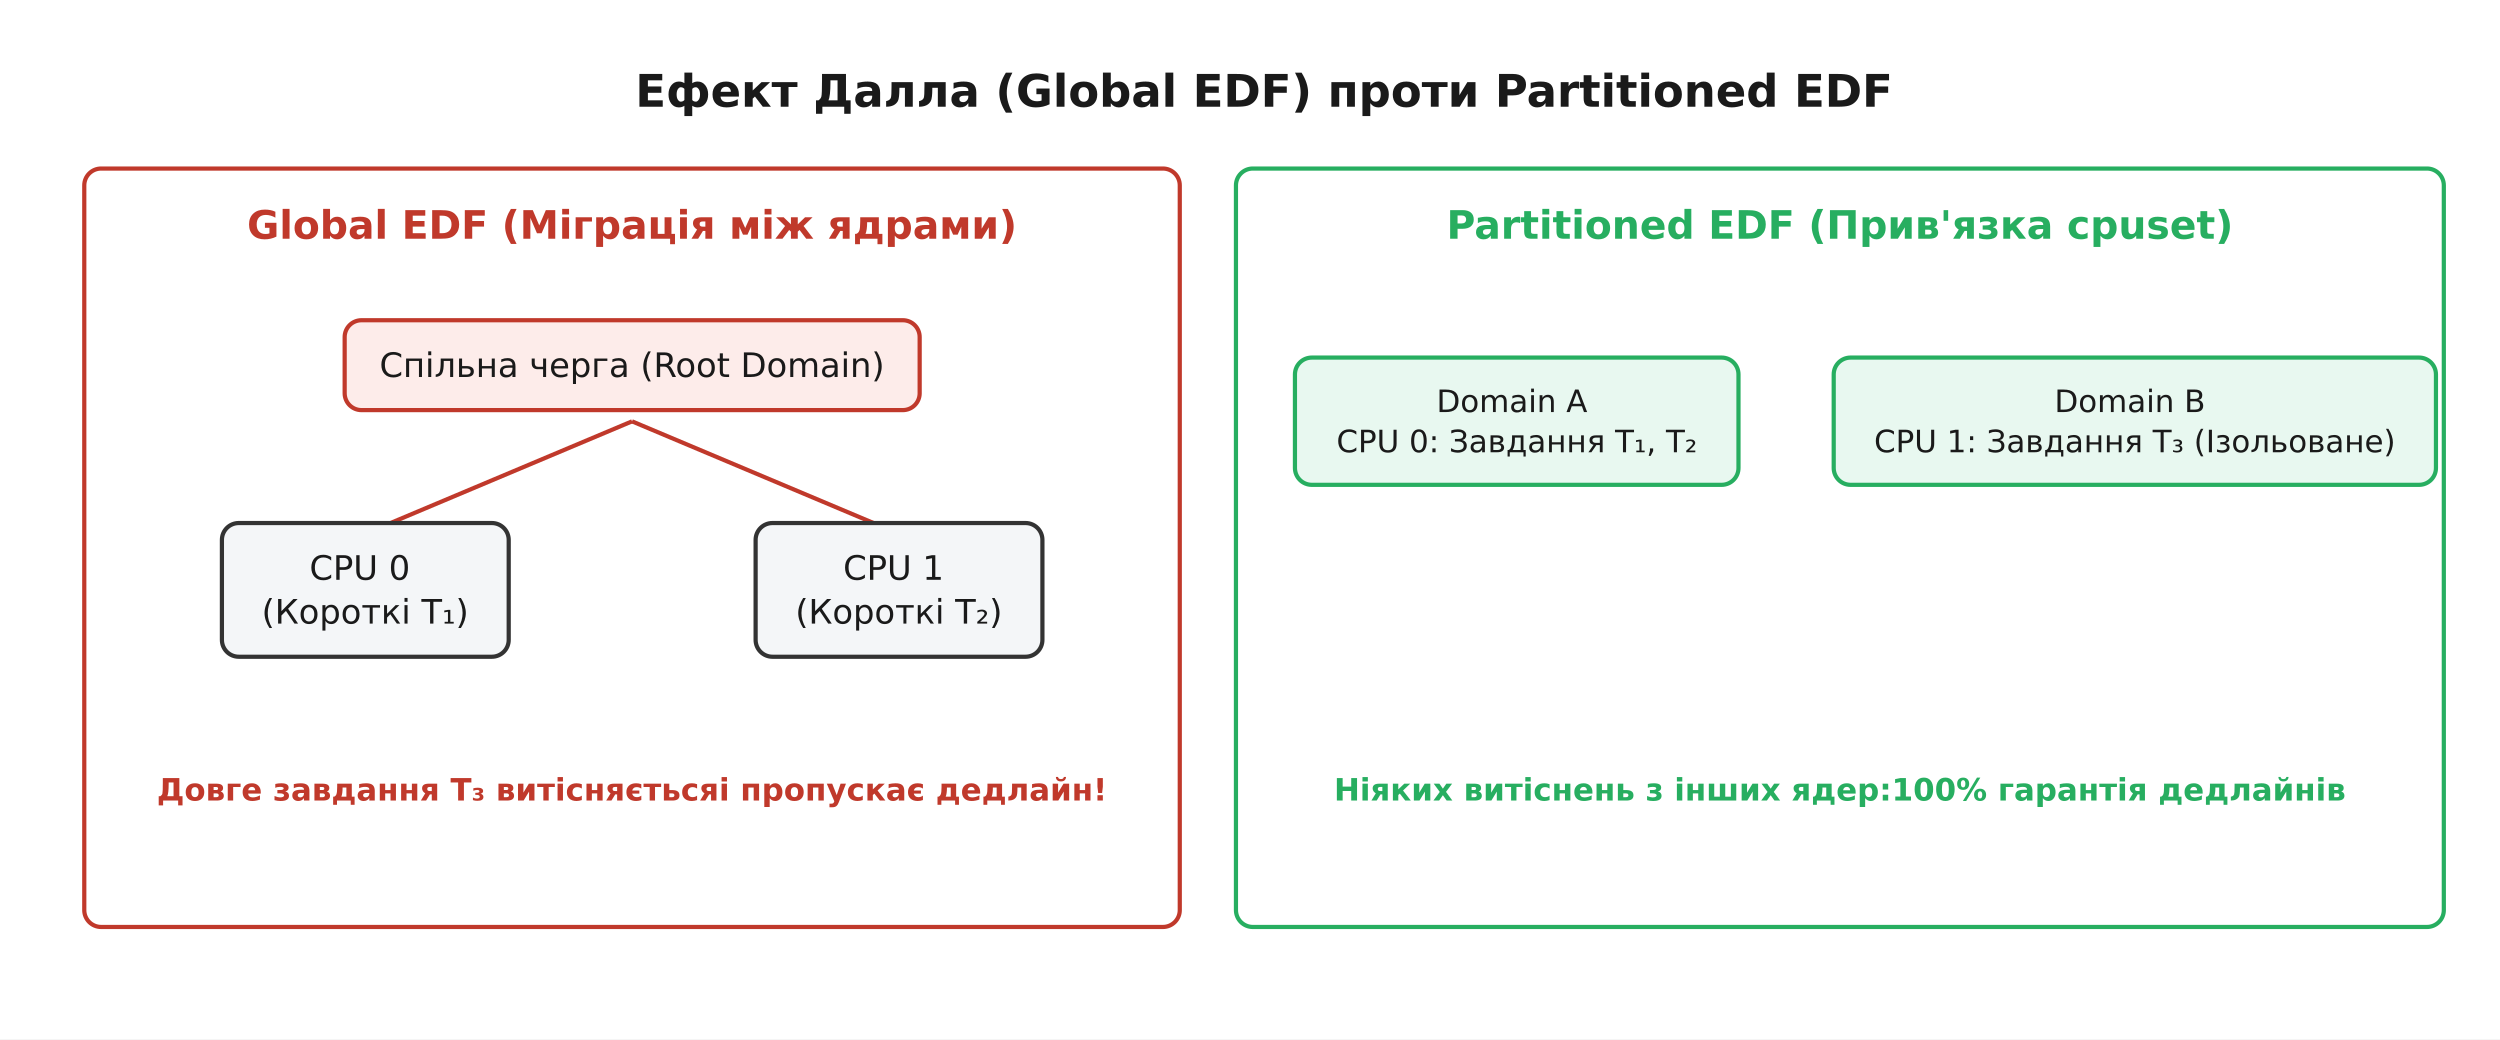
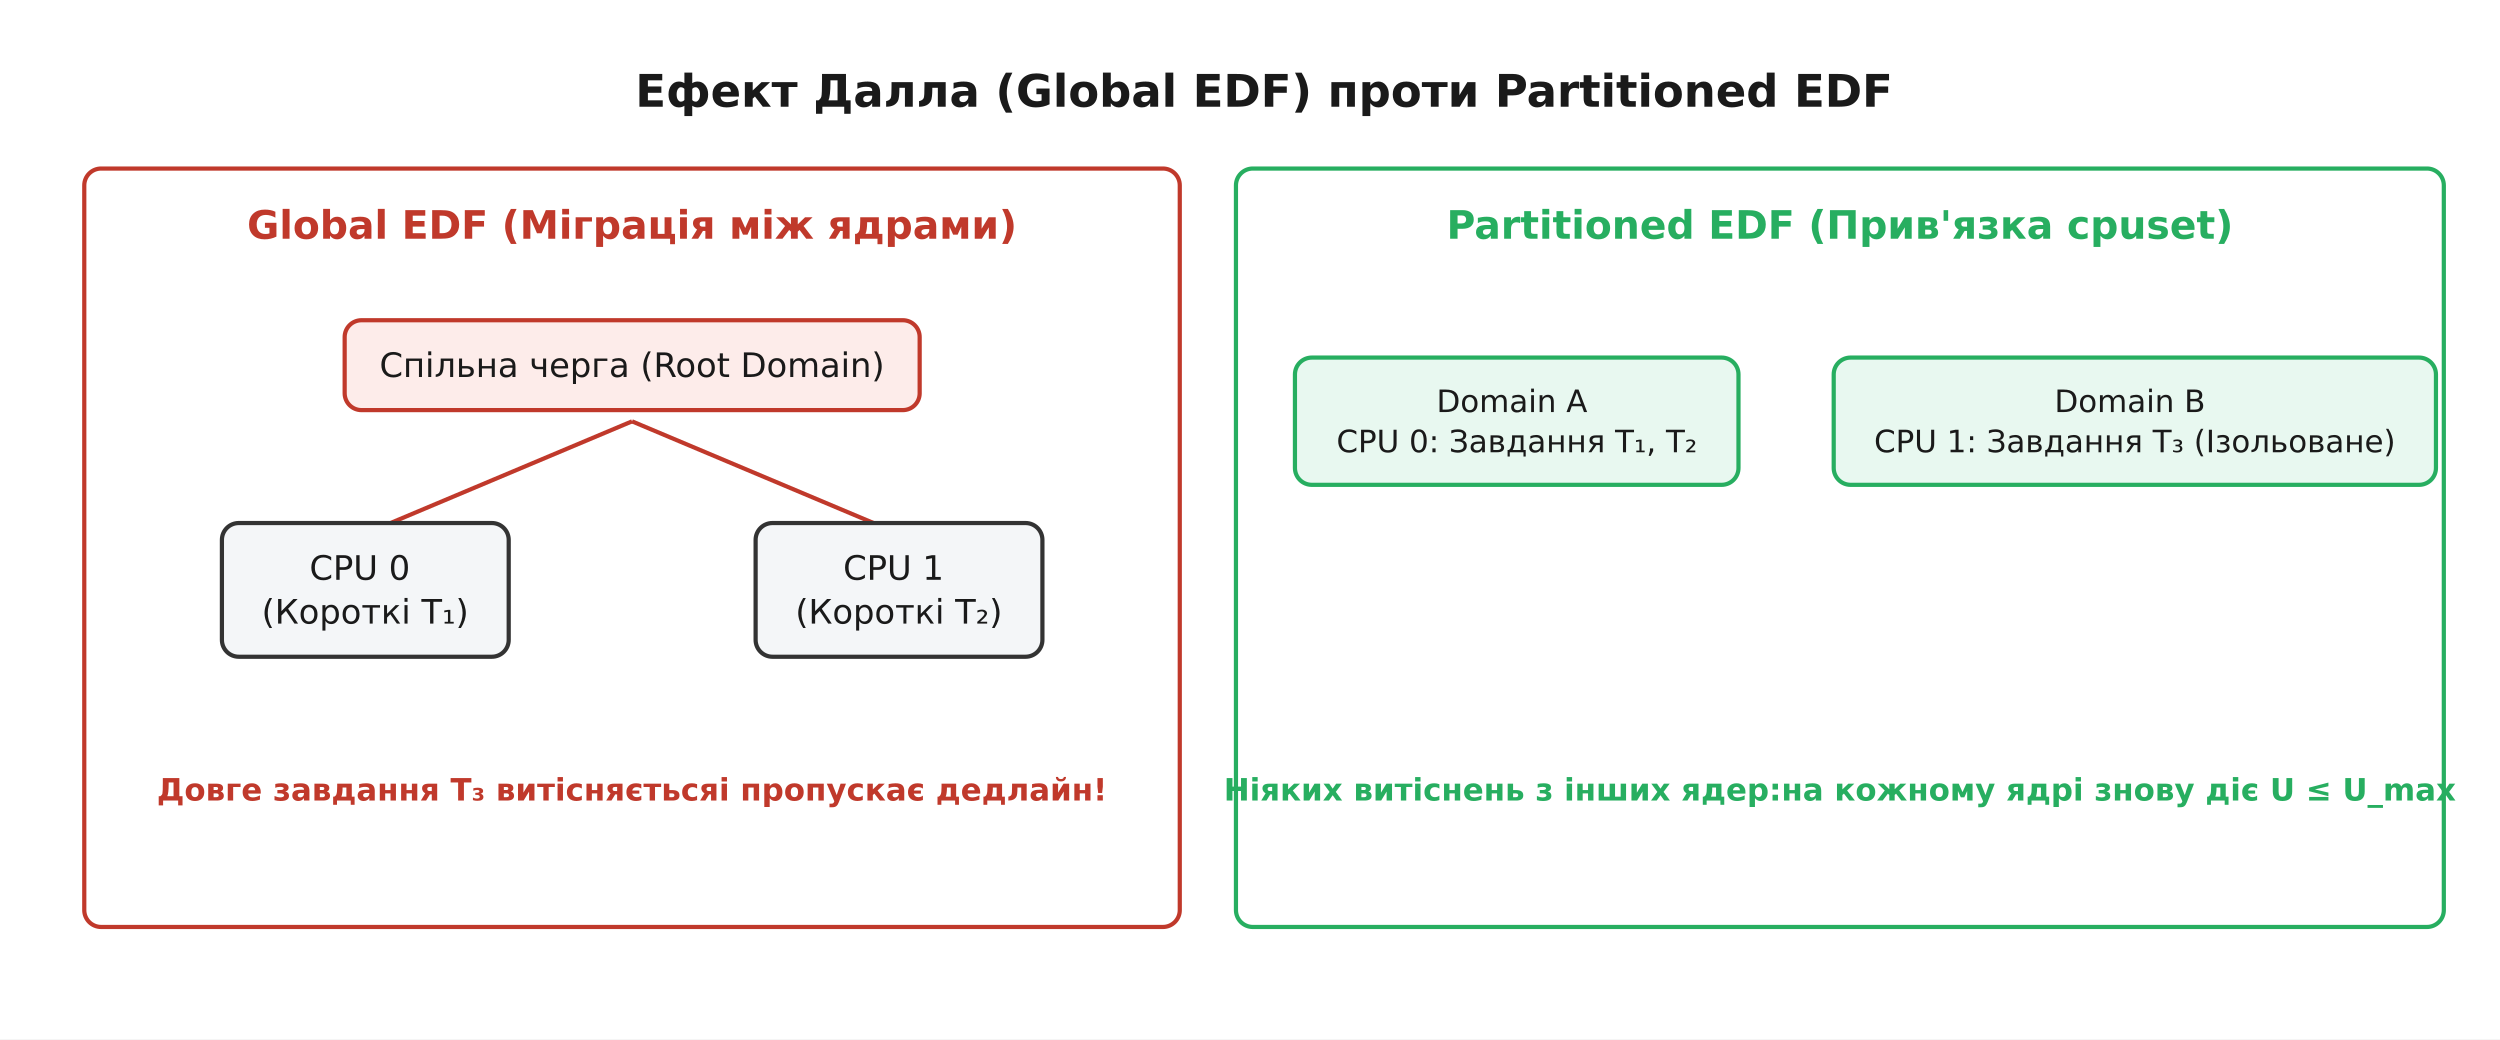
<svg xmlns="http://www.w3.org/2000/svg" viewBox="-10 -10 890 370" font-family="'Segoe UI', 'DejaVu Sans', Arial, sans-serif">
  <rect x="-10" y="-10" width="890" height="370" fill="#ffffff" />
  <defs>
    <marker id="arrow" viewBox="0 0 10 10" refX="9" refY="5" markerWidth="7" markerHeight="7" orient="auto-start-reverse">
      <path d="M0 0 L10 5 L0 10 z" fill="#333333" />
    </marker>
  </defs>
  <text x="440.0" y="28.0" font-family="'Segoe UI', 'DejaVu Sans', Arial, sans-serif" font-size="16" fill="#1a1a1a" text-anchor="middle" font-weight="700">Ефект Далла (Global EDF) проти Partitioned EDF</text>
  <rect x="20.0" y="50.0" width="390.0" height="270.0" rx="6" fill="#ffffff" stroke="#c0392b" stroke-width="1.5" />
  <text x="215.0" y="75.0" font-family="'Segoe UI', 'DejaVu Sans', Arial, sans-serif" font-size="14" fill="#c0392b" text-anchor="middle" font-weight="700">Global EDF (Міграція між ядрами)</text>
  <rect x="112.7" y="104.0" width="204.7" height="32.0" rx="6" fill="#fdecea" stroke="#c0392b" stroke-width="1.5" />
  <text x="215.0" y="124.2" font-family="'Segoe UI', 'DejaVu Sans', Arial, sans-serif" font-size="12" fill="#1a1a1a" text-anchor="middle">
    <tspan x="215.0" dy="0.0">Спільна черга (Root Domain)</tspan>
  </text>
  <line x1="215.0" y1="140.0" x2="120.0" y2="180.0" stroke="#c0392b" stroke-width="1.5" />
  <line x1="215.0" y1="140.0" x2="310.0" y2="180.0" stroke="#c0392b" stroke-width="1.5" />
  <rect x="69.0" y="176.2" width="102.1" height="47.6" rx="6" fill="#f4f6f8" stroke="#333333" stroke-width="1.5" />
  <text x="120.0" y="196.4" font-family="'Segoe UI', 'DejaVu Sans', Arial, sans-serif" font-size="12" fill="#1a1a1a" text-anchor="middle">
    <tspan x="120.0" dy="0.0">CPU 0</tspan>
    <tspan x="120.0" dy="15.6">(Короткі T₁)</tspan>
  </text>
  <rect x="259.0" y="176.2" width="102.1" height="47.6" rx="6" fill="#f4f6f8" stroke="#333333" stroke-width="1.5" />
  <text x="310.0" y="196.4" font-family="'Segoe UI', 'DejaVu Sans', Arial, sans-serif" font-size="12" fill="#1a1a1a" text-anchor="middle">
    <tspan x="310.0" dy="0.0">CPU 1</tspan>
    <tspan x="310.0" dy="15.6">(Короткі T₂)</tspan>
  </text>
  <text x="215.0" y="275.0" font-family="'Segoe UI', 'DejaVu Sans', Arial, sans-serif" font-size="11" fill="#c0392b" text-anchor="middle" font-weight="700">Довге завдання T₃ витісняється
і пропускає дедлайн!</text>
  <rect x="430.0" y="50.0" width="430.0" height="270.0" rx="6" fill="#ffffff" stroke="#27ae60" stroke-width="1.5" />
  <text x="645.0" y="75.0" font-family="'Segoe UI', 'DejaVu Sans', Arial, sans-serif" font-size="14" fill="#27ae60" text-anchor="middle" font-weight="700">Partitioned EDF (Прив'язка cpuset)</text>
  <rect x="451.0" y="117.3" width="157.9" height="45.3" rx="6" fill="#e8f8f0" stroke="#27ae60" stroke-width="1.5" />
  <text x="530.0" y="136.7" font-family="'Segoe UI', 'DejaVu Sans', Arial, sans-serif" font-size="11" fill="#1a1a1a" text-anchor="middle">
    <tspan x="530.0" dy="0.0">Domain A</tspan>
    <tspan x="530.0" dy="14.3">CPU 0: Завдання T₁, T₂</tspan>
  </text>
  <rect x="642.8" y="117.3" width="214.4" height="45.3" rx="6" fill="#e8f8f0" stroke="#27ae60" stroke-width="1.5" />
  <text x="750.0" y="136.7" font-family="'Segoe UI', 'DejaVu Sans', Arial, sans-serif" font-size="11" fill="#1a1a1a" text-anchor="middle">
    <tspan x="750.0" dy="0.0">Domain B</tspan>
    <tspan x="750.0" dy="14.3">CPU 1: Завдання T₃ (Ізольоване)</tspan>
  </text>
  <text x="645.0" y="275.0" font-family="'Segoe UI', 'DejaVu Sans', Arial, sans-serif" font-size="11" fill="#27ae60" text-anchor="middle" font-weight="700">Ніяких витіснень з інших ядер:
- 100% гарантія дедлайнів</text>
+ на кожному ядрі знову діє U ≤ U_max</text>
</svg>
